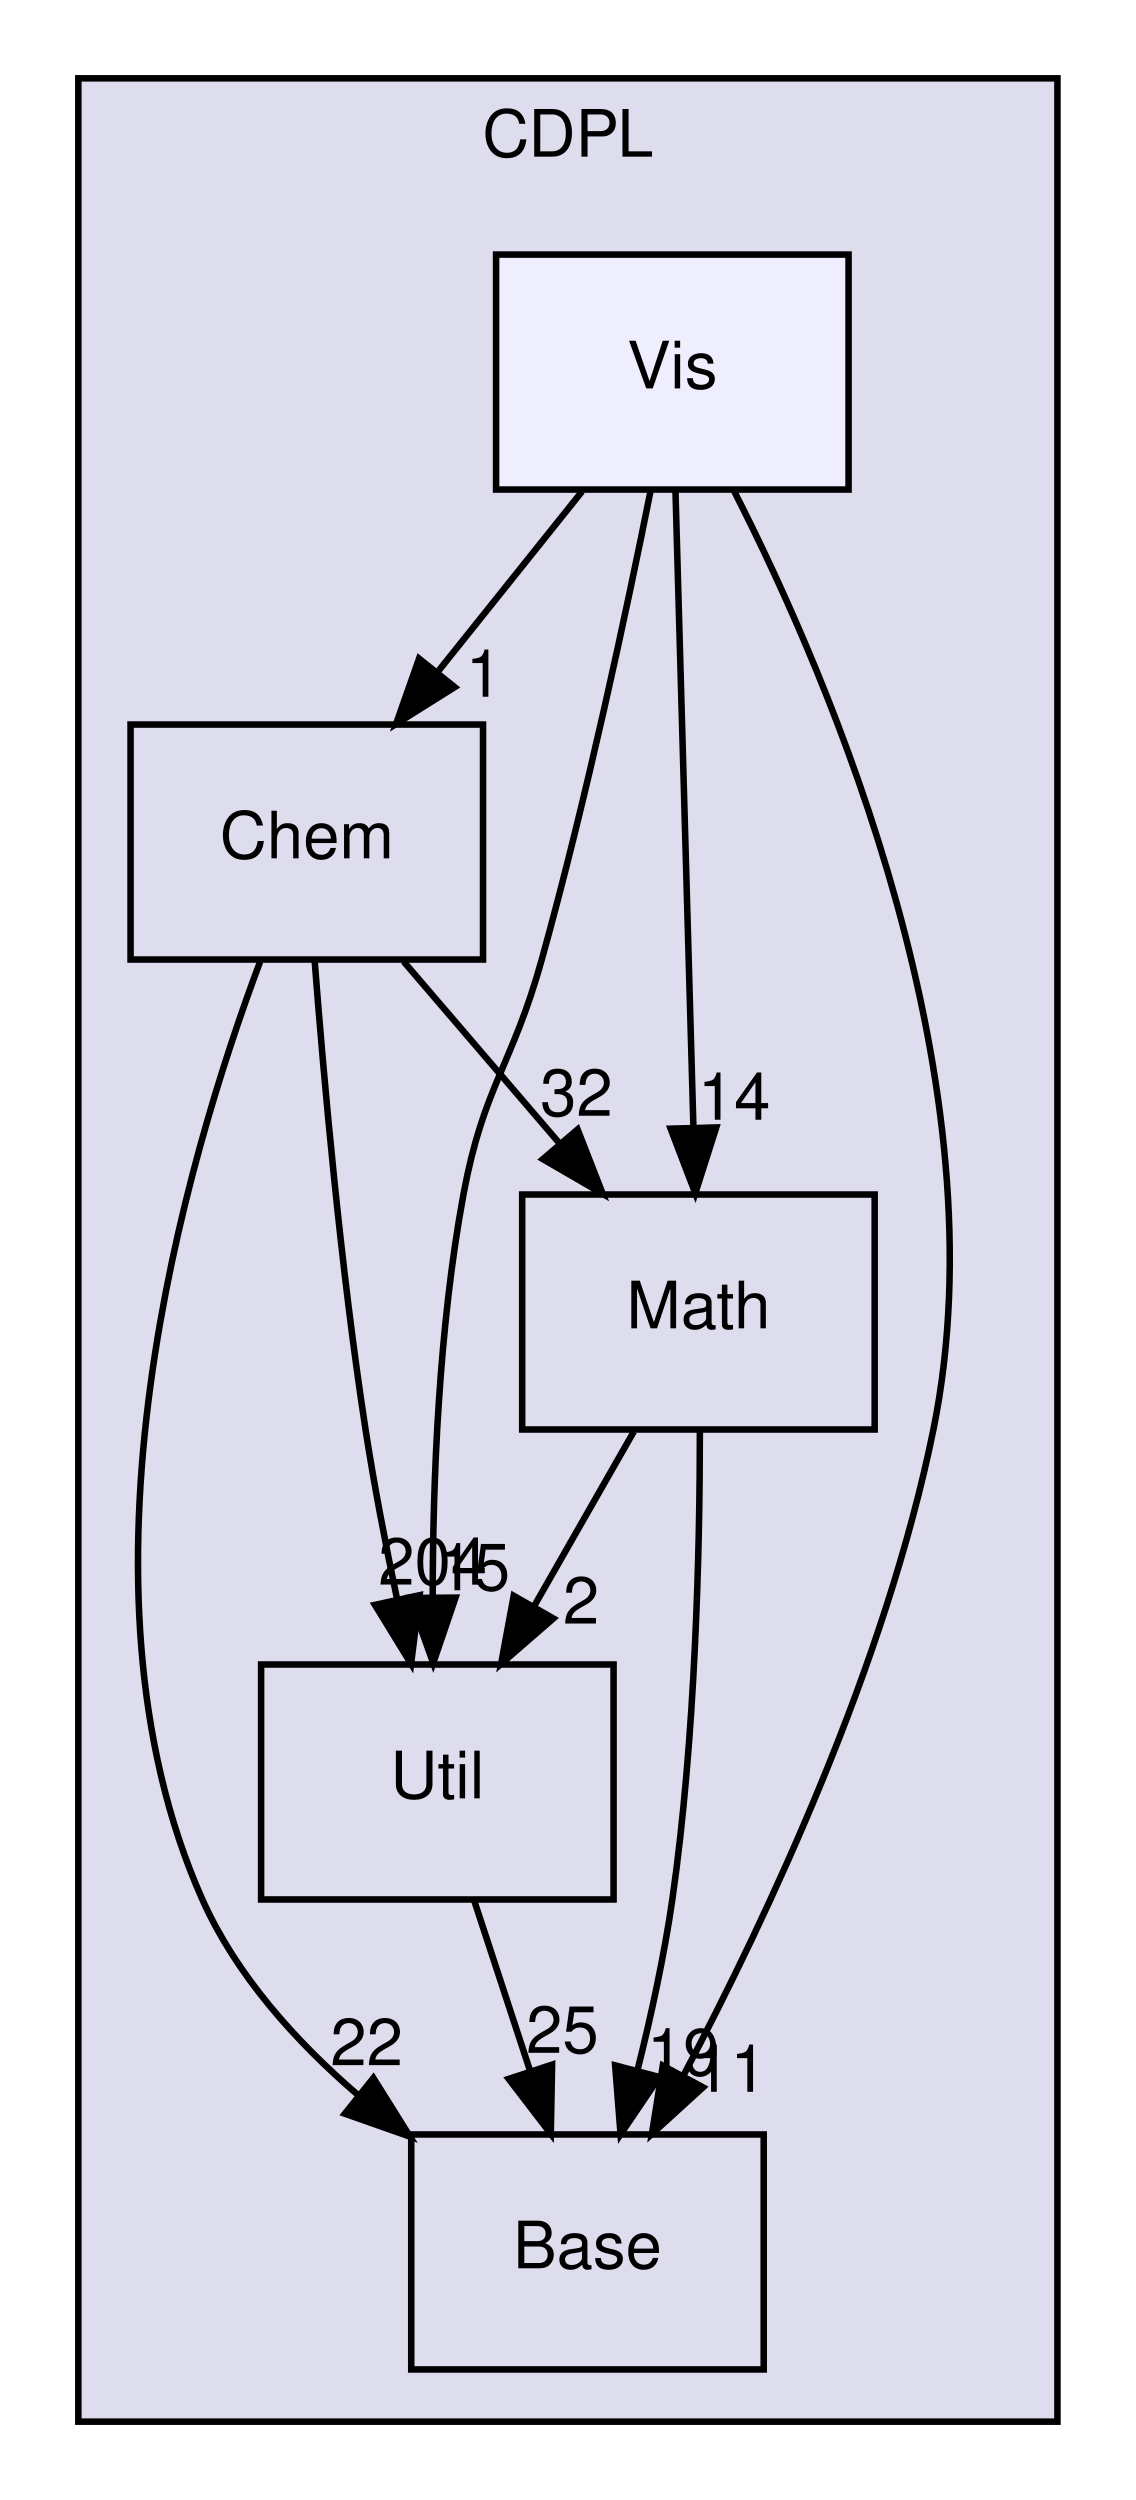
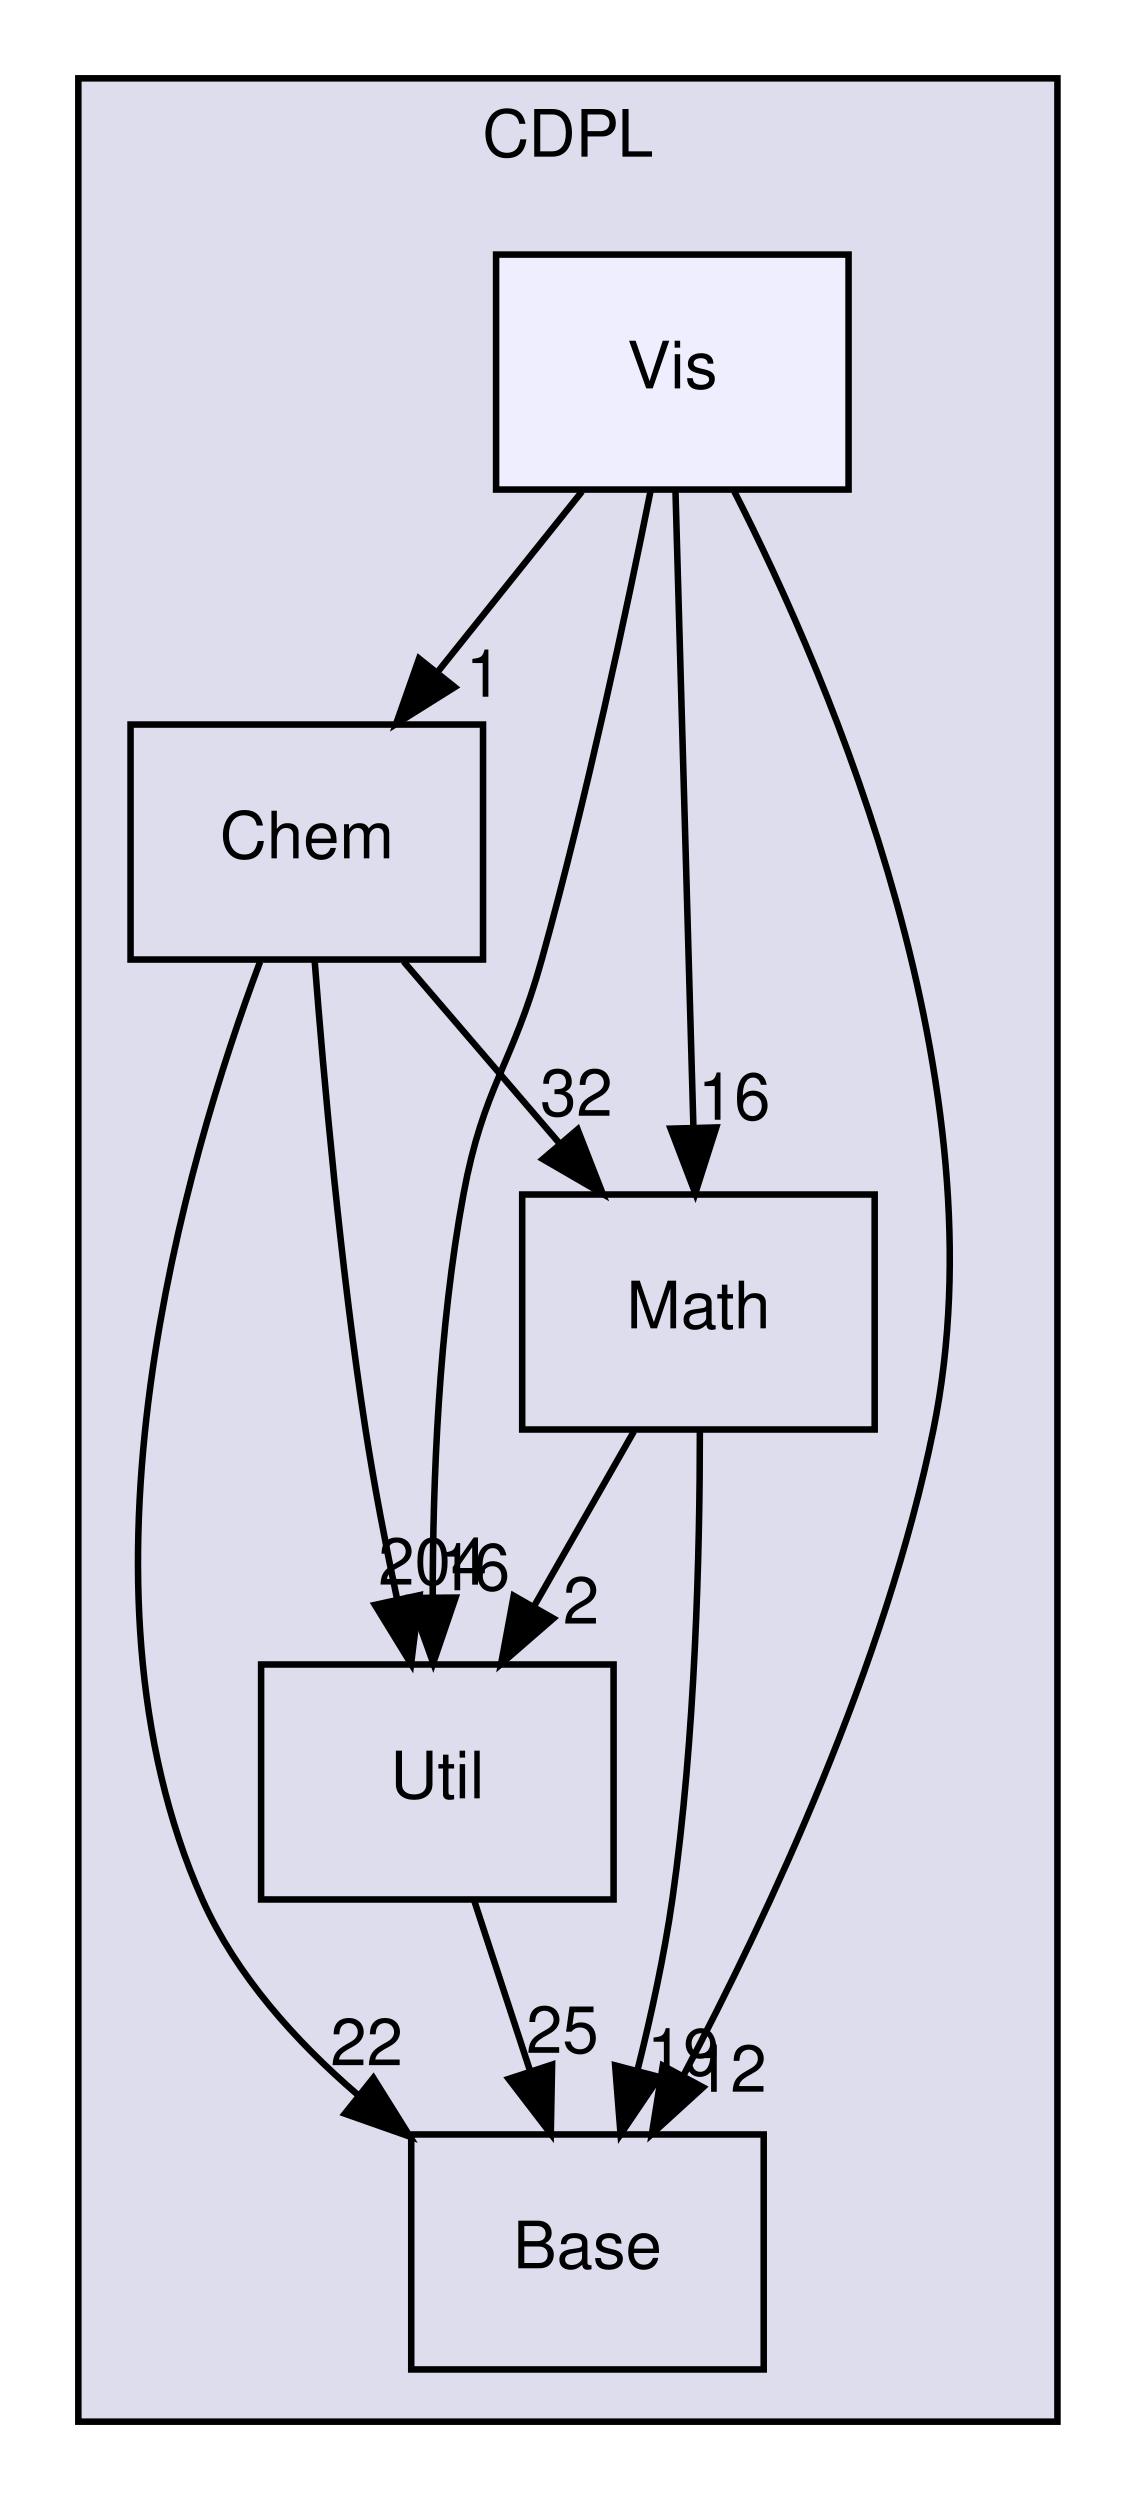
<svg xmlns="http://www.w3.org/2000/svg" xmlns:xlink="http://www.w3.org/1999/xlink" width="174pt" height="383pt" viewBox="0.00 0.00 174.00 383.00">
  <g id="graph0" class="graph" transform="scale(1 1) rotate(0) translate(4 379)">
    <g id="clust1" class="cluster">
      <g id="a_clust1">
        <a xlink:href="dir_13e5b888d4d8e2bc4637fdf598186b4c.html" target="_top" xlink:title="CDPL">
          <polygon fill="#ddddee" stroke="black" points="8,-8 8,-367 158,-367 158,-8 8,-8" />
          <text text-anchor="middle" x="83" y="-355" font-family="Helvetica" font-size="10.00">CDPL</text>
        </a>
      </g>
    </g>
    <g id="node1" class="node">
      <g id="a_node1">
        <a xlink:href="dir_239469eeca6d3c1a97f8d4fbb99adcb8.html" target="_top" xlink:title="Util">
          <polygon fill="none" stroke="black" points="90,-124 36,-124 36,-88 90,-88 90,-124" />
          <text text-anchor="middle" x="63" y="-103.5" font-family="Helvetica" font-size="10.00">Util</text>
        </a>
      </g>
    </g>
    <g id="node4" class="node">
      <g id="a_node4">
        <a xlink:href="dir_ea97f66d84072e3323f941252a229abf.html" target="_top" xlink:title="Base">
          <polygon fill="none" stroke="black" points="113,-52 59,-52 59,-16 113,-16 113,-52" />
          <text text-anchor="middle" x="86" y="-31.5" font-family="Helvetica" font-size="10.00">Base</text>
        </a>
      </g>
    </g>
    <g id="edge7" class="edge">
      <path fill="none" stroke="black" d="M68.69,-87.7C71.25,-79.9 74.33,-70.51 77.18,-61.83" />
      <polygon fill="black" stroke="black" points="80.58,-62.7 80.38,-52.1 73.93,-60.51 80.58,-62.7" />
      <g id="a_edge7-headlabel">
        <a xlink:href="dir_000014_000005.html" target="_top" xlink:title="25">
          <text text-anchor="middle" x="82.16" y="-64.5" font-family="Helvetica" font-size="10.00">25</text>
        </a>
      </g>
    </g>
    <g id="node2" class="node">
      <g id="a_node2">
        <a xlink:href="dir_76ec631f4004f297aa98c89994166e73.html" target="_top" xlink:title="Math">
          <polygon fill="none" stroke="black" points="130,-196 76,-196 76,-160 130,-160 130,-196" />
          <text text-anchor="middle" x="103" y="-175.5" font-family="Helvetica" font-size="10.00">Math</text>
        </a>
      </g>
    </g>
    <g id="edge1" class="edge">
      <path fill="none" stroke="black" d="M93.11,-159.7C88.51,-151.64 82.94,-141.89 77.85,-132.98" />
      <polygon fill="black" stroke="black" points="80.77,-131.05 72.77,-124.1 74.7,-134.52 80.77,-131.05" />
      <g id="a_edge1-headlabel">
        <a xlink:href="dir_000001_000014.html" target="_top" xlink:title="2">
          <text text-anchor="middle" x="85.02" y="-130.26" font-family="Helvetica" font-size="10.00">2</text>
        </a>
      </g>
    </g>
    <g id="edge2" class="edge">
      <path fill="none" stroke="black" d="M103.22,-159.85C103.22,-141.85 102.56,-112.8 99,-88 97.77,-79.43 95.76,-70.22 93.68,-61.92" />
      <polygon fill="black" stroke="black" points="97.01,-60.8 91.07,-52.02 90.24,-62.58 97.01,-60.8" />
      <g id="a_edge2-headlabel">
        <a xlink:href="dir_000001_000005.html" target="_top" xlink:title="19">
          <text text-anchor="middle" x="100.67" y="-61.05" font-family="Helvetica" font-size="10.00">19</text>
        </a>
      </g>
    </g>
    <g id="node3" class="node">
      <g id="a_node3">
        <a xlink:href="dir_a73e1d15e6da56bea42fb33a94074c1c.html" target="_top" xlink:title="Chem">
          <polygon fill="none" stroke="black" points="70,-268 16,-268 16,-232 70,-232 70,-268" />
          <text text-anchor="middle" x="43" y="-247.5" font-family="Helvetica" font-size="10.00">Chem</text>
        </a>
      </g>
    </g>
    <g id="edge8" class="edge">
      <path fill="none" stroke="black" d="M44.2,-231.87C45.59,-213.9 48.17,-184.87 52,-160 53.31,-151.51 55.08,-142.33 56.83,-134.03" />
      <polygon fill="black" stroke="black" points="60.28,-134.62 58.98,-124.1 53.44,-133.13 60.28,-134.62" />
      <g id="a_edge8-headlabel">
        <a xlink:href="dir_000004_000014.html" target="_top" xlink:title="204">
          <text text-anchor="middle" x="62.29" y="-136.23" font-family="Helvetica" font-size="10.00">204</text>
        </a>
      </g>
    </g>
    <g id="edge9" class="edge">
      <path fill="none" stroke="black" d="M57.83,-231.7C65.02,-223.3 73.8,-213.07 81.69,-203.86" />
      <polygon fill="black" stroke="black" points="84.49,-205.97 88.34,-196.1 79.17,-201.42 84.49,-205.97" />
      <g id="a_edge9-headlabel">
        <a xlink:href="dir_000004_000001.html" target="_top" xlink:title="32">
          <text text-anchor="middle" x="84.31" y="-208.05" font-family="Helvetica" font-size="10.00">32</text>
        </a>
      </g>
    </g>
    <g id="edge10" class="edge">
      <path fill="none" stroke="black" d="M35.84,-231.65C24.4,-201.13 5.38,-136.49 27,-88 32.17,-76.41 41.27,-66.29 50.79,-58.09" />
      <polygon fill="black" stroke="black" points="53.2,-60.65 58.82,-51.66 48.83,-55.18 53.2,-60.65" />
      <g id="a_edge10-headlabel">
        <a xlink:href="dir_000004_000005.html" target="_top" xlink:title="22">
          <text text-anchor="middle" x="52.17" y="-62.61" font-family="Helvetica" font-size="10.00">22</text>
        </a>
      </g>
    </g>
    <g id="node5" class="node">
      <g id="a_node5">
        <a xlink:href="dir_56c96f24a7ae97bf7f34b6e3938ad4c7.html" target="_top" xlink:title="Vis">
          <polygon fill="#eeeeff" stroke="black" points="126,-340 72,-340 72,-304 126,-304 126,-340" />
          <text text-anchor="middle" x="99" y="-319.5" font-family="Helvetica" font-size="10.00">Vis</text>
        </a>
      </g>
    </g>
    <g id="edge3" class="edge">
      <path fill="none" stroke="black" d="M95.67,-303.81C92.06,-285.79 85.88,-256.72 79,-232 74.48,-215.75 70.07,-212.58 67,-196 63.22,-175.6 62.3,-152.14 62.29,-134.43" />
      <polygon fill="black" stroke="black" points="65.79,-134.25 62.37,-124.22 58.79,-134.19 65.79,-134.25" />
      <g id="a_edge3-headlabel">
-         <a xlink:href="dir_000002_000014.html" target="_top" xlink:title="15">
-           <text text-anchor="middle" x="68.59" y="-135.37" font-family="Helvetica" font-size="10.00">15</text>
+         <a xlink:href="dir_000002_000014.html" target="_top" xlink:title="16">
+           <text text-anchor="middle" x="68.59" y="-135.37" font-family="Helvetica" font-size="10.00">16</text>
        </a>
      </g>
    </g>
    <g id="edge4" class="edge">
      <path fill="none" stroke="black" d="M99.48,-303.87C100.16,-279.67 101.42,-235.21 102.23,-206.39" />
      <polygon fill="black" stroke="black" points="105.73,-206.28 102.52,-196.19 98.74,-206.09 105.73,-206.28" />
      <g id="a_edge4-headlabel">
-         <a xlink:href="dir_000002_000001.html" target="_top" xlink:title="14">
-           <text text-anchor="middle" x="108.47" y="-207.46" font-family="Helvetica" font-size="10.00">14</text>
+         <a xlink:href="dir_000002_000001.html" target="_top" xlink:title="16">
+           <text text-anchor="middle" x="108.47" y="-207.46" font-family="Helvetica" font-size="10.00">16</text>
        </a>
      </g>
    </g>
    <g id="edge5" class="edge">
      <path fill="none" stroke="black" d="M85.16,-303.7C78.51,-295.39 70.42,-285.28 63.11,-276.14" />
      <polygon fill="black" stroke="black" points="65.66,-273.73 56.68,-268.1 60.2,-278.1 65.66,-273.73" />
      <g id="a_edge5-headlabel">
        <a xlink:href="dir_000002_000004.html" target="_top" xlink:title="1">
          <text text-anchor="middle" x="70.13" y="-272.26" font-family="Helvetica" font-size="10.00">1</text>
        </a>
      </g>
    </g>
    <g id="edge6" class="edge">
      <path fill="none" stroke="black" d="M108.49,-303.72C123.44,-274.36 149.73,-212.78 139,-160 131.71,-124.11 113.74,-85.74 100.75,-61.12" />
      <polygon fill="black" stroke="black" points="103.7,-59.22 95.87,-52.08 97.54,-62.54 103.7,-59.22" />
      <g id="a_edge6-headlabel">
-         <a xlink:href="dir_000002_000005.html" target="_top" xlink:title="11">
-           <text text-anchor="middle" x="107.9" y="-58.54" font-family="Helvetica" font-size="10.00">11</text>
+         <a xlink:href="dir_000002_000005.html" target="_top" xlink:title="12">
+           <text text-anchor="middle" x="107.9" y="-58.54" font-family="Helvetica" font-size="10.00">12</text>
        </a>
      </g>
    </g>
  </g>
</svg>
